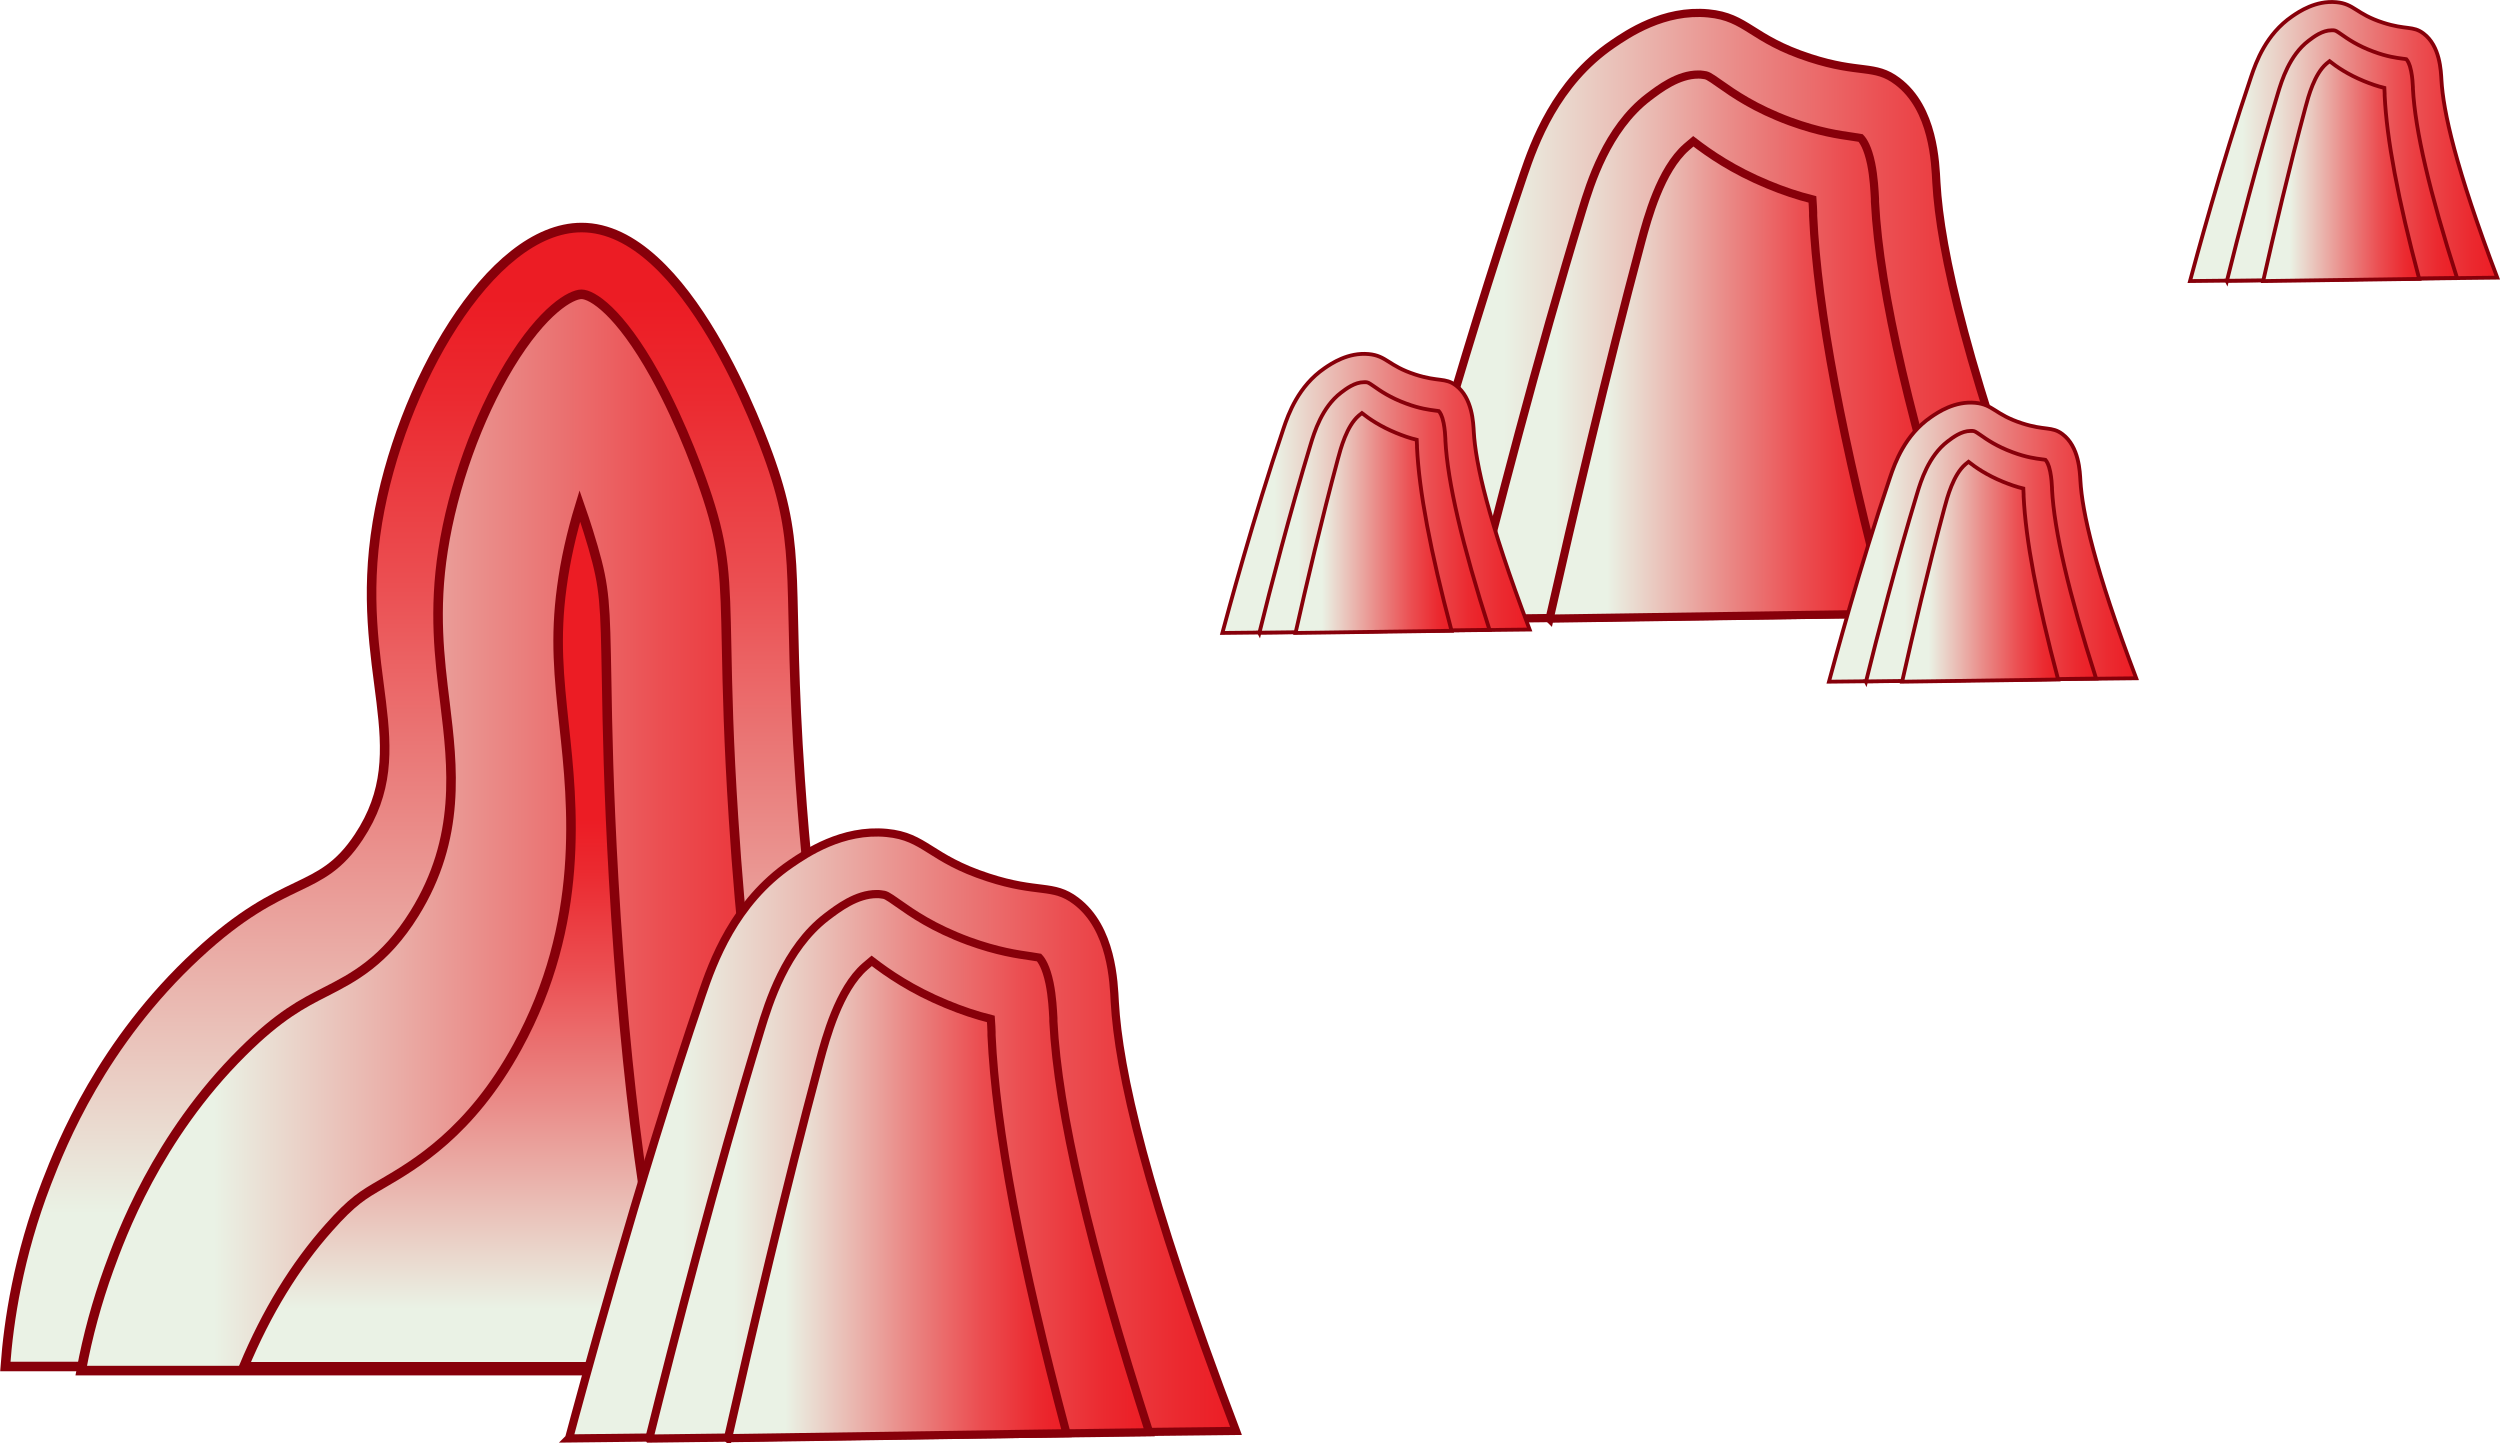
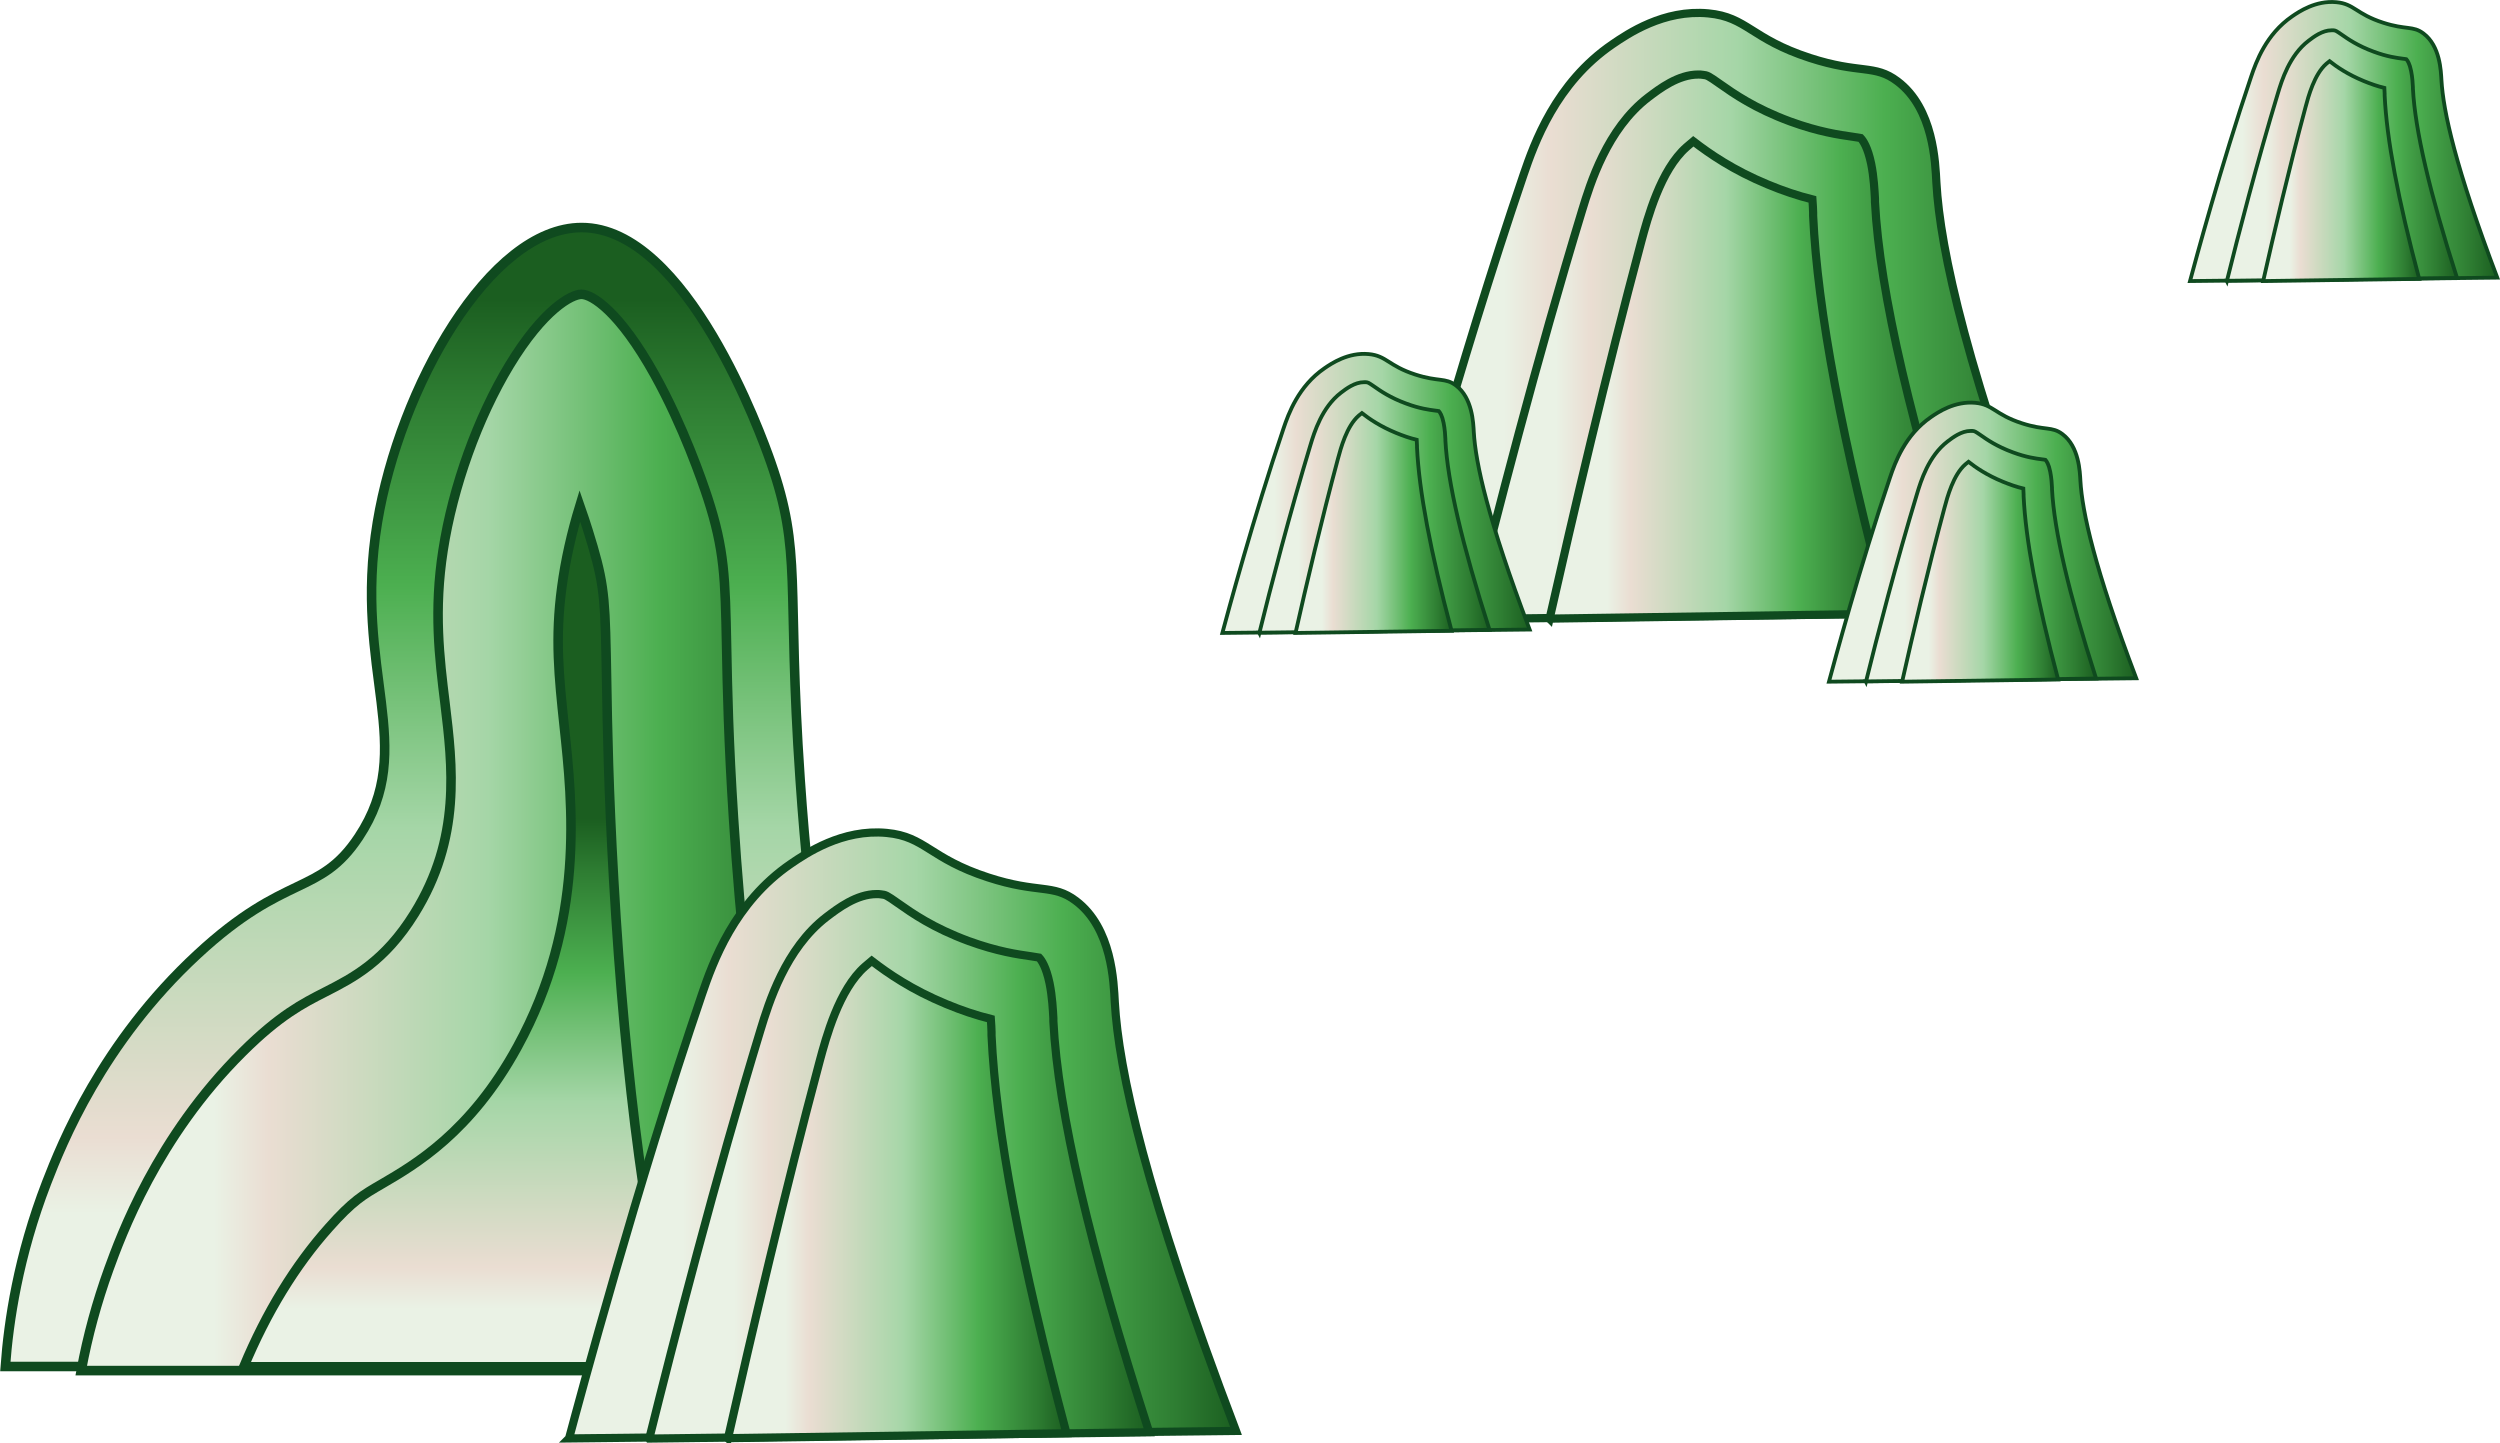
<svg xmlns="http://www.w3.org/2000/svg" xmlns:xlink="http://www.w3.org/1999/xlink" id="Layer_2" data-name="Layer 2" viewBox="0 0 183.15 105.68">
  <defs>
    <style>
      .cls-1 {
        fill: url(#linear-gradient-13);
      }

      .cls-1, .cls-2, .cls-3, .cls-4, .cls-5, .cls-6, .cls-7, .cls-8, .cls-9, .cls-10, .cls-11, .cls-12, .cls-13, .cls-14, .cls-15, .cls-16, .cls-17, .cls-18 {
-         stroke: #87000a;
+         stroke: #0f4a1f;
        stroke-miterlimit: 10;
      }

      .cls-1, .cls-2, .cls-7, .cls-8, .cls-14, .cls-15, .cls-16, .cls-17, .cls-18 {
        stroke-width: .28px;
      }

      .cls-2 {
        fill: url(#linear-gradient-10);
      }

      .cls-3 {
        fill: url(#linear-gradient-7);
      }

      .cls-3, .cls-5, .cls-6, .cls-9, .cls-10, .cls-11 {
        stroke-width: .6px;
      }

      .cls-4 {
        fill: url(#linear-gradient-3);
      }

      .cls-4, .cls-12, .cls-13 {
        stroke-width: .7px;
      }

      .cls-5 {
        fill: url(#linear-gradient-8);
      }

      .cls-6 {
        fill: url(#linear-gradient-9);
      }

      .cls-7 {
        fill: url(#linear-gradient-15);
      }

      .cls-8 {
        fill: url(#linear-gradient-18);
      }

      .cls-9 {
        fill: url(#linear-gradient-4);
      }

      .cls-10 {
        fill: url(#linear-gradient-5);
      }

      .cls-11 {
        fill: url(#linear-gradient-6);
      }

      .cls-12 {
        fill: url(#linear-gradient);
      }

      .cls-13 {
        fill: url(#linear-gradient-2);
      }

      .cls-14 {
        fill: url(#linear-gradient-16);
      }

      .cls-15 {
        fill: url(#linear-gradient-17);
      }

      .cls-16 {
        fill: url(#linear-gradient-11);
      }

      .cls-17 {
        fill: url(#linear-gradient-12);
      }

      .cls-18 {
        fill: url(#linear-gradient-14);
      }
    </style>
    <linearGradient id="linear-gradient" x1="36.87" y1="102.69" x2="36.87" y2="21.9" gradientUnits="userSpaceOnUse">
      <stop offset=".17" stop-color="#eaf2e5" />
      <stop offset=".24" stop-color="#eaddd2" />
-       <stop offset=".52" stop-color="#ea8b88" />
-       <stop offset=".74" stop-color="#eb4f52" />
-       <stop offset=".91" stop-color="#eb2a30" />
-       <stop offset="1" stop-color="#ec1c24" />
+       <stop offset=".52" stop-color="#a5d6a7" />
+       <stop offset=".74" stop-color="#4caf50" />
+       <stop offset=".91" stop-color="#2e7d32" />
+       <stop offset="1" stop-color="#1b5e20" />
    </linearGradient>
    <linearGradient id="linear-gradient-2" x1="5.95" y1="60.98" x2="63.24" y2="60.98" xlink:href="#linear-gradient" />
    <linearGradient id="linear-gradient-3" x1="33.81" y1="103.23" x2="33.81" y2="59.97" xlink:href="#linear-gradient" />
    <linearGradient id="linear-gradient-4" x1="41.69" y1="83.18" x2="90.56" y2="83.18" xlink:href="#linear-gradient" />
    <linearGradient id="linear-gradient-5" x1="47.57" y1="85.44" x2="84.18" y2="85.44" xlink:href="#linear-gradient" />
    <linearGradient id="linear-gradient-6" x1="53.33" y1="87.89" x2="78.14" y2="87.89" xlink:href="#linear-gradient" />
    <linearGradient id="linear-gradient-7" x1="101.88" y1="23.14" x2="150.75" y2="23.14" xlink:href="#linear-gradient" />
    <linearGradient id="linear-gradient-8" x1="107.76" y1="25.4" x2="144.37" y2="25.4" xlink:href="#linear-gradient" />
    <linearGradient id="linear-gradient-9" x1="113.52" y1="27.85" x2="138.33" y2="27.85" xlink:href="#linear-gradient" />
    <linearGradient id="linear-gradient-10" x1="89.55" y1="36.15" x2="112.07" y2="36.15" xlink:href="#linear-gradient" />
    <linearGradient id="linear-gradient-11" x1="92.26" y1="37.19" x2="109.13" y2="37.19" xlink:href="#linear-gradient" />
    <linearGradient id="linear-gradient-12" x1="94.91" y1="38.32" x2="106.34" y2="38.32" xlink:href="#linear-gradient" />
    <linearGradient id="linear-gradient-13" x1="133.99" y1="39.71" x2="156.5" y2="39.71" xlink:href="#linear-gradient" />
    <linearGradient id="linear-gradient-14" x1="136.7" y1="40.75" x2="153.56" y2="40.75" xlink:href="#linear-gradient" />
    <linearGradient id="linear-gradient-15" x1="139.35" y1="41.88" x2="150.78" y2="41.88" xlink:href="#linear-gradient" />
    <linearGradient id="linear-gradient-16" x1="160.44" y1="10.36" x2="182.95" y2="10.36" xlink:href="#linear-gradient" />
    <linearGradient id="linear-gradient-17" x1="163.14" y1="11.4" x2="180.01" y2="11.4" xlink:href="#linear-gradient" />
    <linearGradient id="linear-gradient-18" x1="165.8" y1="12.53" x2="177.23" y2="12.53" xlink:href="#linear-gradient" />
  </defs>
  <g id="Layer_1-2" data-name="Layer 1">
    <g>
      <path class="cls-12" d="M73.37,100.12c-2.58-2.62-6.13-6.79-8.99-12.6-1-2.04-4.3-9.14-5.76-30.39-1-14.5.17-16.6-2.15-23.26-.65-1.86-6.15-17.21-13.87-17.2-6.74.01-13.31,11.72-14.95,21.59-1.82,10.99,3.02,16.44-1.37,23.06-2.87,4.33-5.33,2.58-11.82,8.6-6.99,6.47-9.94,13.87-11.04,16.71-2.09,5.41-2.79,10.2-3.03,13.48,24.33,0,48.66,0,72.99,0Z" />
      <path class="cls-13" d="M63.24,100.41c-1.21-1.96-2.3-3.99-3.26-6.08-3.11-6.76-5.21-18.32-6.24-34.35-.37-5.67-.45-9.52-.51-12.62-.1-5.02-.15-7.1-1.39-10.9-.38-1.16-1.77-5.22-3.87-9-2.59-4.66-4.6-5.9-5.37-5.9-.73,0-2.79,1.09-5.28,5.2-2.32,3.84-4.14,8.9-4.86,13.55-.69,4.43-.27,7.87.14,11.2.56,4.63,1.2,9.88-2.24,15.42-2.18,3.51-4.49,4.7-6.53,5.74-1.65.84-3.35,1.71-6.04,4.38-6.31,6.25-8.95,13.54-9.82,15.93-.87,2.41-1.55,4.89-2.02,7.43h57.29Z" />
      <path class="cls-4" d="M49.77,100.12c-2.34-8.65-3.95-20.61-4.81-35.65-.38-6.62-.46-11.09-.52-14.69-.1-5.54-.12-6.69-.99-9.69-.15-.51-.48-1.63-.97-3.03-.6,1.96-1.06,3.99-1.32,5.95-.51,3.76-.21,6.58.17,10.16.62,5.75,1.55,14.43-3.42,23.51-3.43,6.28-7.51,8.64-9.94,10.06-1.38.8-2.14,1.24-3.87,3.19-2.48,2.78-4.57,6.2-6.24,10.2h31.91Z" />
    </g>
    <g>
      <path class="cls-9" d="M41.69,105.37c.78-2.9,4.96-18.49,9.73-32.51.79-2.32,2.36-6.74,6.52-9.58,1.1-.75,3.76-2.57,7.02-2.26,2.84.27,3.13,1.86,7.43,3.26,3.68,1.2,4.75.45,6.42,1.71,2.67,2,2.78,6,2.86,7.43.28,4.93,2.2,13.84,8.88,31.41-16.29.18-32.58.37-48.87.55Z" />
      <path class="cls-10" d="M47.57,105.37c1.79-7.2,4.86-19.13,8.15-29.93.59-1.93,1.81-5.95,4.84-8.27.82-.62,2.18-1.67,3.67-1.67.1,0,.21,0,.31.02.35.04.38.04,1.26.66,1.02.72,2.56,1.8,5.16,2.76,2.11.77,3.61.98,4.59,1.12.15.02.41.06.57.09.18.19.52.68.77,1.88.2.98.25,2.02.28,2.57v.22c.34,6.62,2.64,16.48,7.02,30.11l-36.61.46Z" />
      <path class="cls-11" d="M53.33,105.37c1.72-7.61,4.15-18.01,6.72-27.63.46-1.71,1.41-5.26,3.32-6.93.15-.13.32-.28.49-.42,1.2.92,2.89,2.1,5.47,3.17,1.11.46,2.18.82,3.26,1.09.03.38.04.72.05.95v.25c.32,6.89,2.11,16.44,5.49,29.15l-24.81.36Z" />
    </g>
    <g>
      <path class="cls-3" d="M101.88,45.33c.78-2.9,4.96-18.49,9.73-32.51.79-2.32,2.36-6.74,6.52-9.58,1.1-.75,3.76-2.57,7.02-2.26,2.84.27,3.13,1.86,7.43,3.26,3.68,1.2,4.75.45,6.42,1.71,2.67,2,2.78,6,2.86,7.43.28,4.93,2.2,13.84,8.88,31.41-16.29.18-32.58.37-48.87.55Z" />
      <path class="cls-5" d="M107.76,45.33c1.79-7.2,4.86-19.13,8.15-29.93.59-1.93,1.81-5.95,4.84-8.27.82-.62,2.18-1.67,3.67-1.67.1,0,.21,0,.31.02.35.04.38.04,1.26.66,1.02.72,2.56,1.8,5.16,2.76,2.11.77,3.61.98,4.59,1.12.15.02.41.06.57.09.18.19.52.68.77,1.88.2.98.25,2.02.28,2.57v.22c.34,6.62,2.64,16.48,7.02,30.11l-36.61.46Z" />
      <path class="cls-6" d="M113.52,45.33c1.72-7.61,4.15-18.01,6.72-27.63.46-1.71,1.41-5.26,3.32-6.93.15-.13.32-.28.49-.42,1.2.92,2.89,2.1,5.47,3.17,1.11.46,2.18.82,3.26,1.09.03.38.04.72.05.95v.25c.32,6.89,2.11,16.44,5.49,29.15l-24.81.36Z" />
    </g>
    <g>
      <path class="cls-2" d="M89.55,46.37c.36-1.34,2.29-8.52,4.48-14.98.36-1.07,1.09-3.1,3-4.41.51-.35,1.73-1.18,3.24-1.04,1.31.12,1.44.86,3.42,1.5,1.7.55,2.19.21,2.96.79,1.23.92,1.28,2.77,1.32,3.42.13,2.27,1.02,6.37,4.09,14.47-7.5.08-15.01.17-22.51.25Z" />
      <path class="cls-16" d="M92.26,46.37c.82-3.32,2.24-8.81,3.75-13.79.27-.89.83-2.74,2.23-3.81.38-.29,1.01-.77,1.69-.77.05,0,.09,0,.14,0,.16.02.17.02.58.3.47.33,1.18.83,2.38,1.27.97.36,1.66.45,2.12.51.07,0,.19.03.26.04.08.09.24.31.35.87.09.45.12.93.13,1.18v.1c.16,3.05,1.22,7.59,3.23,13.87l-16.87.21Z" />
      <path class="cls-17" d="M94.91,46.37c.79-3.51,1.91-8.3,3.1-12.73.21-.79.65-2.43,1.53-3.19.07-.06.15-.13.23-.19.55.43,1.33.97,2.52,1.46.51.21,1,.38,1.5.5.01.17.02.33.02.44v.12c.15,3.17.97,7.57,2.53,13.43l-11.43.16Z" />
    </g>
    <g>
      <path class="cls-1" d="M133.99,49.94c.36-1.34,2.29-8.52,4.48-14.98.36-1.07,1.09-3.1,3-4.41.51-.35,1.73-1.18,3.24-1.04,1.31.12,1.44.86,3.42,1.5,1.7.55,2.19.21,2.96.79,1.23.92,1.28,2.77,1.32,3.42.13,2.27,1.02,6.37,4.09,14.47-7.5.08-15.01.17-22.51.25Z" />
      <path class="cls-18" d="M136.7,49.94c.82-3.32,2.24-8.81,3.75-13.79.27-.89.83-2.74,2.23-3.81.38-.29,1.01-.77,1.69-.77.05,0,.09,0,.14,0,.16.02.17.02.58.3.47.33,1.18.83,2.38,1.27.97.36,1.66.45,2.12.51.07,0,.19.03.26.04.08.09.24.31.35.87.09.45.12.93.13,1.18v.1c.16,3.05,1.22,7.59,3.23,13.87l-16.87.21Z" />
      <path class="cls-7" d="M139.35,49.94c.79-3.51,1.91-8.3,3.1-12.73.21-.79.65-2.43,1.53-3.19.07-.06.15-.13.23-.19.55.43,1.33.97,2.52,1.46.51.21,1,.38,1.5.5.01.17.02.33.02.44v.12c.15,3.17.97,7.57,2.53,13.43l-11.43.16Z" />
    </g>
    <g>
      <path class="cls-14" d="M160.44,20.59c.36-1.34,2.29-8.52,4.48-14.98.36-1.07,1.09-3.1,3-4.41.51-.35,1.73-1.18,3.24-1.04,1.31.12,1.44.86,3.42,1.5,1.7.55,2.19.21,2.96.79,1.23.92,1.28,2.77,1.32,3.42.13,2.27,1.02,6.37,4.09,14.47-7.5.08-15.01.17-22.51.25Z" />
      <path class="cls-15" d="M163.14,20.59c.82-3.32,2.24-8.81,3.75-13.79.27-.89.83-2.74,2.23-3.81.38-.29,1.01-.77,1.69-.77.05,0,.09,0,.14,0,.16.02.17.02.58.3.47.33,1.18.83,2.38,1.27.97.36,1.66.45,2.12.51.07,0,.19.03.26.04.08.09.24.31.35.87.09.45.12.93.13,1.18v.1c.16,3.05,1.22,7.59,3.23,13.87l-16.87.21Z" />
      <path class="cls-8" d="M165.8,20.59c.79-3.51,1.91-8.3,3.1-12.73.21-.79.65-2.43,1.53-3.19.07-.06.15-.13.23-.19.55.43,1.33.97,2.52,1.46.51.21,1,.38,1.5.5.01.17.02.33.02.44v.12c.15,3.17.97,7.57,2.53,13.43l-11.43.16Z" />
    </g>
  </g>
</svg>
